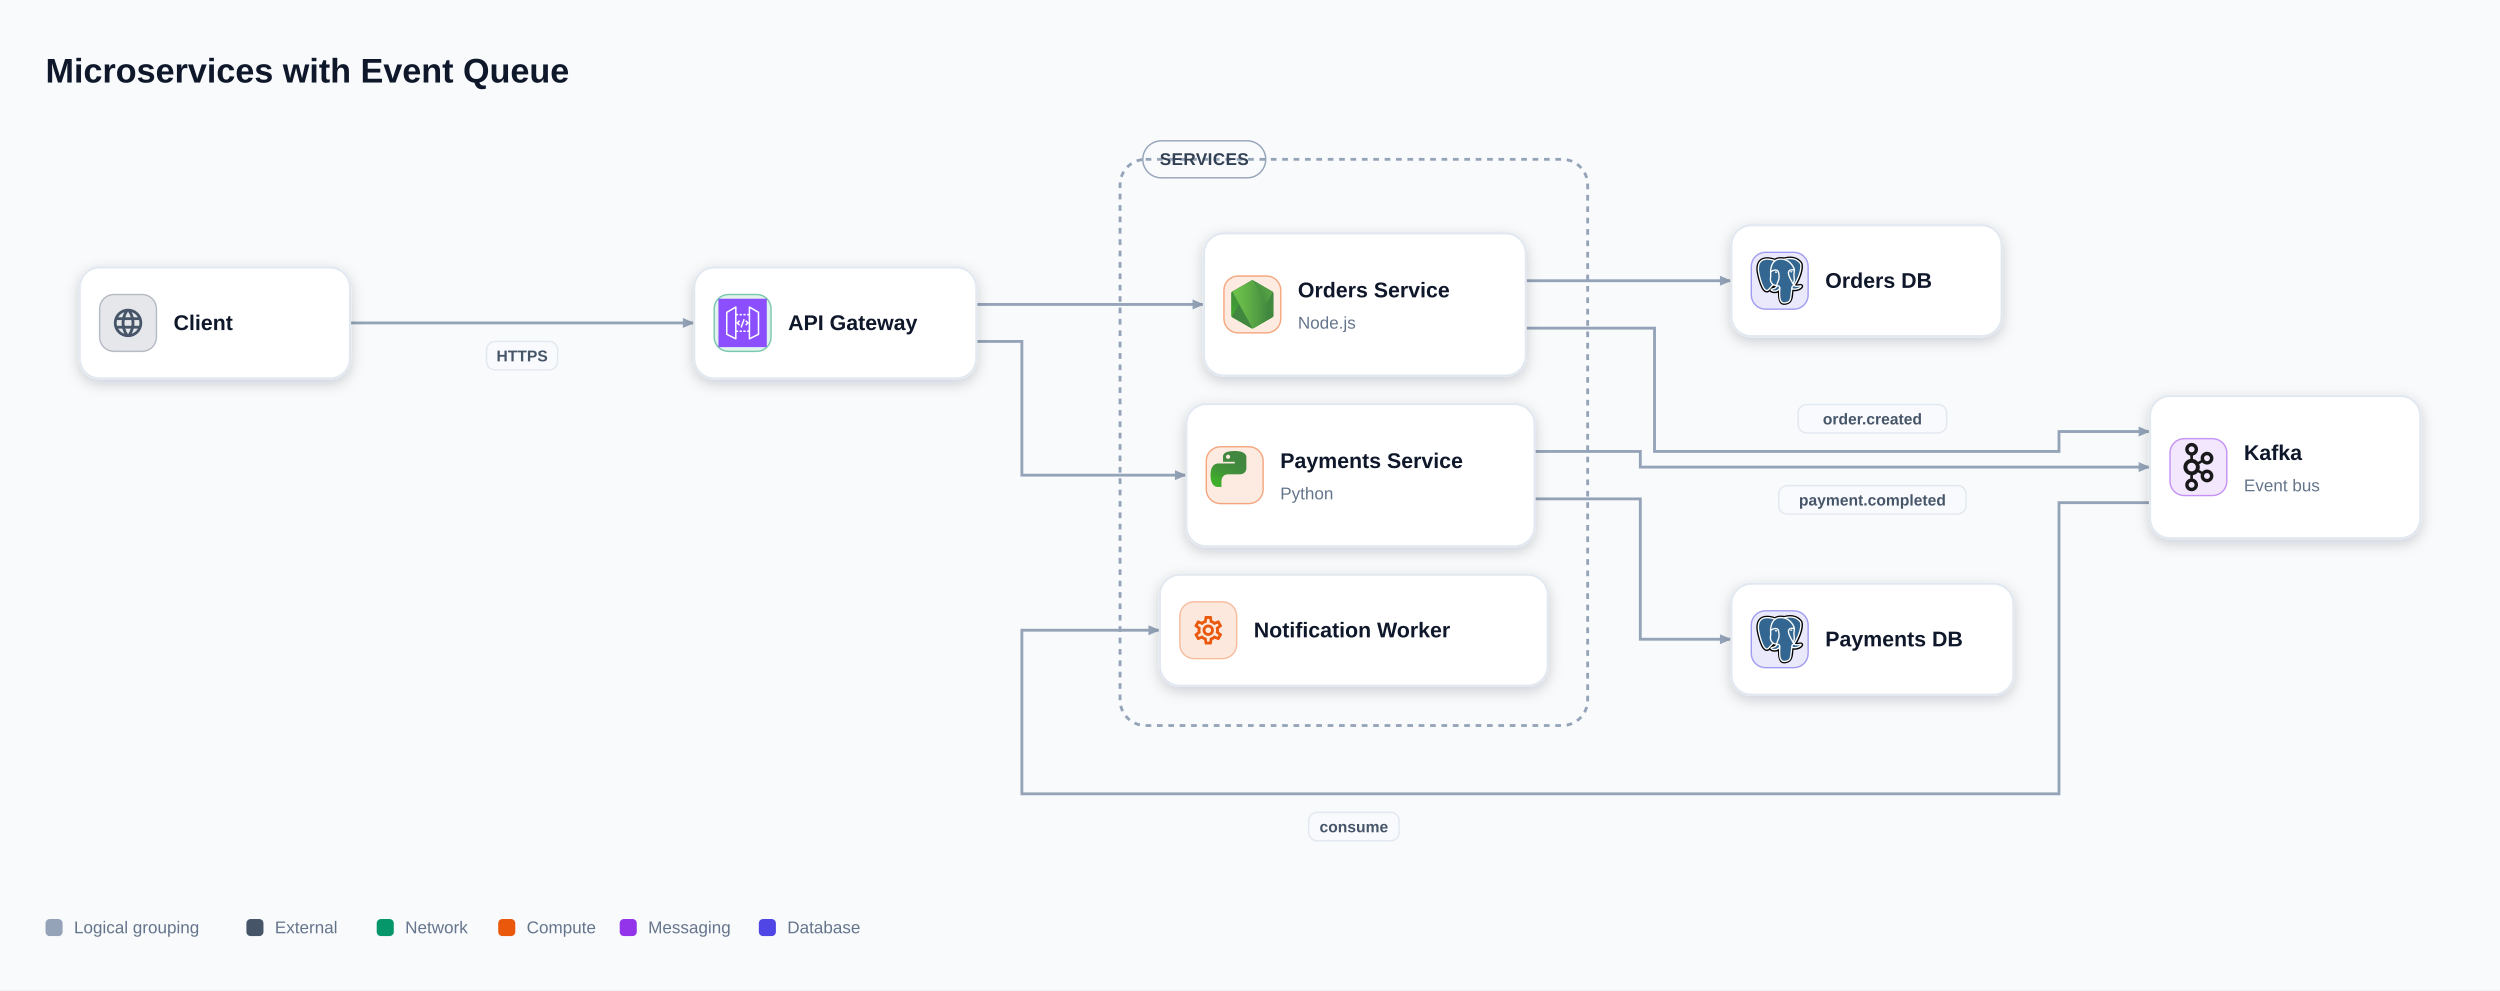
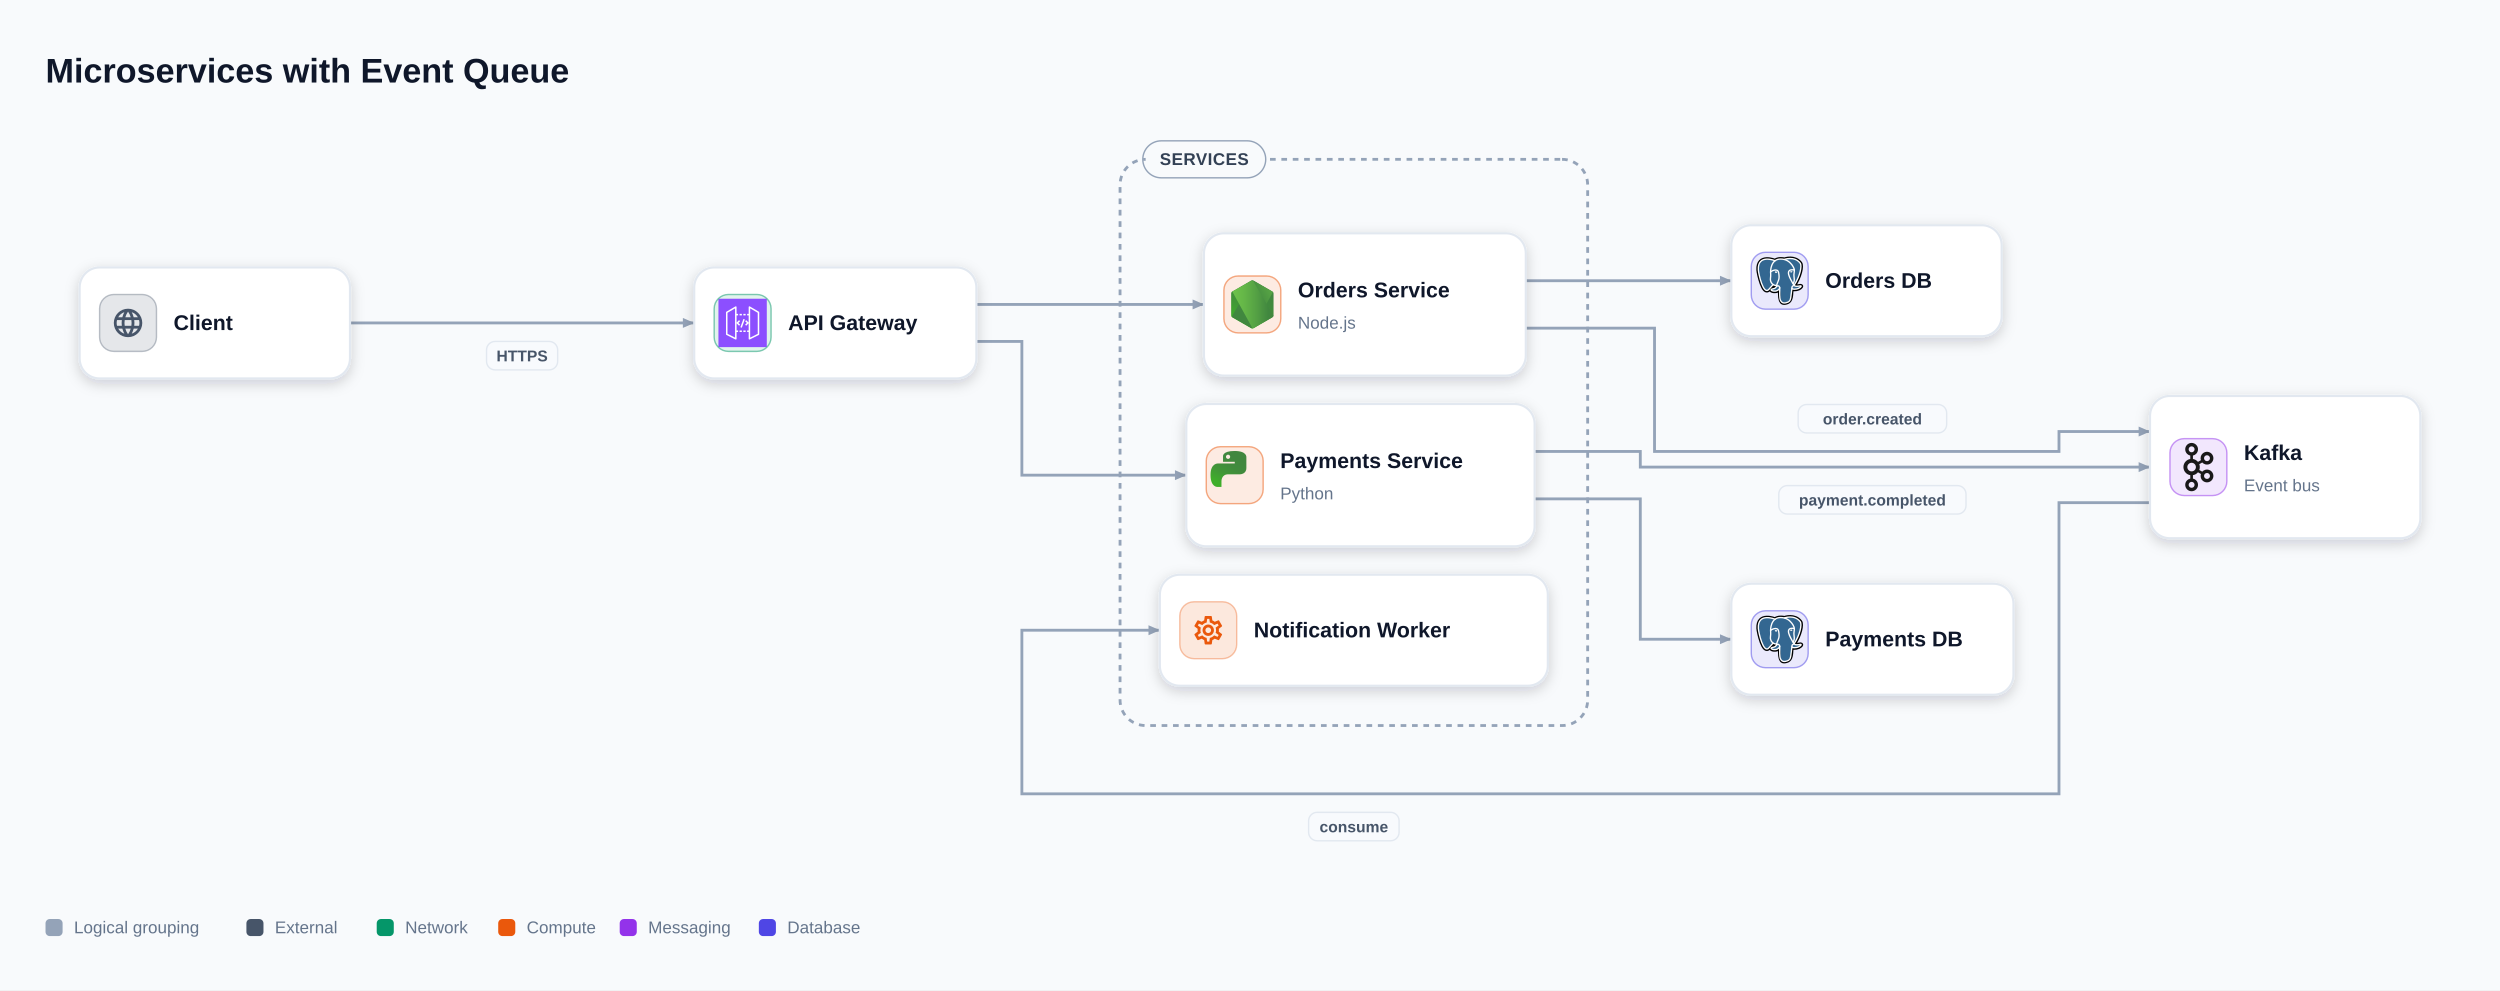
<svg xmlns="http://www.w3.org/2000/svg" xmlns:xlink="http://www.w3.org/1999/xlink" width="1757.3" height="696" viewBox="0 0 1757.3 696">
  <defs>
    <filter id="card-shadow" x="-40%" y="-40%" width="180%" height="180%">
      <feDropShadow dx="0" dy="3" stdDeviation="5" flood-color="rgba(15, 23, 42, 0.18)" />
    </filter>
  </defs>
  <rect x="0" y="0" width="1757.3" height="696" fill="#f8fafc" />
  <text x="32" y="58" font-family="&quot;Segoe UI&quot;, &quot;Helvetica Neue&quot;, Arial, sans-serif" font-size="24" font-weight="700" fill="#0f172a">Microservices with Event Queue</text>
  <g transform="translate(32, 88)">
    <g>
-       <rect x="755.3" y="24" width="328.7" height="398" rx="18" fill="#f8fafc" stroke="#94a3b8" stroke-width="2" stroke-dasharray="4 4" />
+       <rect x="755.3" y="24" width="328.7" height="398" rx="18" fill="#f8fafc" />
+       <path d="M860.7,24 L1066,24 M1066,24 A18,18 0 0 1 1084,42 L1084,404 A18,18 0 0 1 1066,422 L773.3,422 A18,18 0 0 1 755.3,404 L755.3,42 A18,18 0 0 1 773.3,24" fill="none" stroke="#94a3b8" stroke-width="2" stroke-dasharray="4 4" />
      <rect x="771.3" y="11" width="86.4" height="26" rx="13" fill="none" stroke="#94a3b8" stroke-width="1" />
      <text x="814.5" y="28" font-family="&quot;Segoe UI&quot;, &quot;Helvetica Neue&quot;, Arial, sans-serif" font-size="12" font-weight="700" letter-spacing="0.3" text-anchor="middle" fill="#334155">SERVICES</text>
    </g>
    <path d="M214,139 L456,139" fill="none" stroke="#94a3b8" stroke-width="2" />
    <path d="M-8,-3.5 L0,0 L-8,3.5 Z" fill="#94a3b8" transform="translate(456 139) rotate(0)" />
    <g>
      <rect x="310" y="152" width="50" height="20" rx="6" fill="rgba(248, 250, 252, 0.85)" stroke="#e2e8f0" stroke-width="1" />
      <text x="335" y="166" font-family="&quot;Segoe UI&quot;, &quot;Helvetica Neue&quot;, Arial, sans-serif" font-size="11" font-weight="600" text-anchor="middle" fill="#475569">HTTPS</text>
    </g>
    <path d="M654.3,126 L814.3,126" fill="none" stroke="#94a3b8" stroke-width="2" />
    <path d="M-8,-3.5 L0,0 L-8,3.5 Z" fill="#94a3b8" transform="translate(814.3 126) rotate(0)" />
    <path d="M654.3,152 L686.3,152 L686.3,246 L801.9,246" fill="none" stroke="#94a3b8" stroke-width="2" />
    <path d="M-8,-3.5 L0,0 L-8,3.5 Z" fill="#94a3b8" transform="translate(801.9 246) rotate(0)" />
    <path d="M1040.5,109.333 L1185,109.333" fill="none" stroke="#94a3b8" stroke-width="2" />
    <path d="M-8,-3.5 L0,0 L-8,3.5 Z" fill="#94a3b8" transform="translate(1185 109.3333) rotate(0)" />
    <path d="M1046.7,262.667 L1121,262.667 L1121,361.333 L1185,361.333" fill="none" stroke="#94a3b8" stroke-width="2" />
    <path d="M-8,-3.5 L0,0 L-8,3.5 Z" fill="#94a3b8" transform="translate(1185 361.3333) rotate(0)" />
    <path d="M1040.5,142.667 L1131,142.667 L1131,229.333 L1415.3,229.333 L1415.3,215.333 L1479.3,215.333" fill="none" stroke="#94a3b8" stroke-width="2" />
    <path d="M-8,-3.5 L0,0 L-8,3.5 Z" fill="#94a3b8" transform="translate(1479.3 215.3333) rotate(0)" />
    <g>
      <rect x="1231.95" y="196.333" width="104.4" height="20" rx="6" fill="rgba(248, 250, 252, 0.85)" stroke="#e2e8f0" stroke-width="1" />
      <text x="1284.15" y="210.333" font-family="&quot;Segoe UI&quot;, &quot;Helvetica Neue&quot;, Arial, sans-serif" font-size="11" font-weight="600" text-anchor="middle" fill="#475569">order.created</text>
    </g>
    <path d="M1046.7,229.333 L1121,229.333 L1121,240.333 L1479.3,240.333" fill="none" stroke="#94a3b8" stroke-width="2" />
    <path d="M-8,-3.5 L0,0 L-8,3.5 Z" fill="#94a3b8" transform="translate(1479.3 240.3333) rotate(0)" />
    <g>
      <rect x="1218.35" y="253.333" width="131.6" height="20" rx="6" fill="rgba(248, 250, 252, 0.85)" stroke="#e2e8f0" stroke-width="1" />
      <text x="1284.15" y="267.333" font-family="&quot;Segoe UI&quot;, &quot;Helvetica Neue&quot;, Arial, sans-serif" font-size="11" font-weight="600" text-anchor="middle" fill="#475569">payment.completed</text>
    </g>
    <path d="M1479.3,265.333 L1415.3,265.333 L1415.3,470 L686.3,470 L686.3,355 L783.3,355" fill="none" stroke="#94a3b8" stroke-width="2" />
    <path d="M-8,-3.5 L0,0 L-8,3.5 Z" fill="#94a3b8" transform="translate(783.3 355) rotate(0)" />
    <g>
      <rect x="887.85" y="483" width="63.6" height="20" rx="6" fill="rgba(248, 250, 252, 0.85)" stroke="#e2e8f0" stroke-width="1" />
      <text x="919.65" y="497" font-family="&quot;Segoe UI&quot;, &quot;Helvetica Neue&quot;, Arial, sans-serif" font-size="11" font-weight="600" text-anchor="middle" fill="#475569">consume</text>
    </g>
    <g transform="translate(24, 100)">
      <rect x="0" y="0" width="190" height="78" rx="14" fill="#ffffff" stroke="#e2e8f0" stroke-width="1.5" filter="url(#card-shadow)" />
      <rect x="14" y="19" width="40" height="40" rx="10" fill="#475569" fill-opacity="0.14" stroke="#475569" stroke-opacity="0.35" />
      <svg x="22" y="27" width="24" height="24" viewBox="0 0 24 24">
        <path fill="#475569" d="M16.36 14c.08-.66.14-1.32.14-2s-.06-1.34-.14-2h3.38c.16.64.26 1.31.26 2s-.1 1.36-.26 2m-5.15 5.56c.6-1.11 1.06-2.31 1.38-3.56h2.95a8.03 8.03 0 0 1-4.33 3.56M14.34 14H9.66c-.1-.66-.16-1.32-.16-2s.06-1.35.16-2h4.68c.09.65.16 1.32.16 2s-.07 1.34-.16 2M12 19.96c-.83-1.2-1.5-2.53-1.91-3.96h3.82c-.41 1.43-1.08 2.76-1.91 3.96M8 8H5.08A7.92 7.92 0 0 1 9.4 4.44C8.8 5.55 8.35 6.75 8 8m-2.92 8H8c.35 1.25.8 2.45 1.4 3.56A8 8 0 0 1 5.08 16m-.82-2C4.1 13.36 4 12.69 4 12s.1-1.36.26-2h3.38c-.08.66-.14 1.32-.14 2s.06 1.34.14 2M12 4.03c.83 1.2 1.5 2.54 1.91 3.97h-3.82c.41-1.43 1.08-2.77 1.91-3.97M18.92 8h-2.95a15.7 15.7 0 0 0-1.38-3.56c1.84.63 3.37 1.9 4.33 3.56M12 2C6.47 2 2 6.5 2 12a10 10 0 0 0 10 10a10 10 0 0 0 10-10A10 10 0 0 0 12 2" />
      </svg>
      <text x="66" y="44" font-family="&quot;Segoe UI&quot;, &quot;Helvetica Neue&quot;, Arial, sans-serif" font-size="15" font-weight="600" fill="#0f172a">Client</text>
    </g>
    <g transform="translate(456, 100)">
      <rect x="0" y="0" width="198.3" height="78" rx="14" fill="#ffffff" stroke="#e2e8f0" stroke-width="1.5" filter="url(#card-shadow)" />
      <clipPath id="clip-badge-gateway">
        <rect x="14" y="19" width="40" height="40" rx="10" />
      </clipPath>
      <rect x="14" y="19" width="40" height="40" rx="10" fill="#059669" fill-opacity="0.12" />
      <g clip-path="url(#clip-badge-gateway)">
        <svg x="17" y="22" width="34" height="34" viewBox="0 0 64 64">
          <g id="Icon-Architecture/48/Arch_Amazon-API-Gateway_48">
            <g id="Icon-Architecture-BG/48/Networking-Content-Delivery">
              <rect id="Rectangle" width="64" height="64" fill="#8C4FFF" />
            </g>
            <g id="Icon-Service/48/Amazon-API-Gateway_48">
              <path id="Amazon-API-Gateway_Icon_48_Squid" fill-rule="evenodd" clip-rule="evenodd" d="M28 44H31V42H28V44ZM33 44H36V42H33V44ZM28 22H31V20H28V22ZM33 22H36V20H33V22ZM22 12.741L12 18.574V46.382L22 51.382V12.741ZM24 20H26V22H24V42H26V44H24V53C24 53.347 23.82 53.668 23.525 53.851C23.365 53.95 23.183 54 23 54C22.847 54 22.694 53.965 22.553 53.895L10.553 47.895C10.214 47.725 10 47.379 10 47V18C10 17.645 10.188 17.315 10.496 17.136L22.496 10.136C22.805 9.956 23.188 9.955 23.498 10.133C23.809 10.311 24 10.642 24 11V20ZM52 18.574L42 12.741V51.382L52 46.382V18.574ZM54 18V47C54 47.379 53.786 47.725 53.447 47.895L41.447 53.895C41.306 53.965 41.153 54 41 54C40.817 54 40.635 53.95 40.475 53.851C40.18 53.668 40 53.347 40 53V44H38V42H40V22H38V20H40V11C40 10.642 40.191 10.311 40.502 10.133C40.812 9.956 41.195 9.956 41.504 10.136L53.504 17.136C53.812 17.315 54 17.645 54 18ZM34.939 27.342L33.061 26.658L29.061 37.658L30.939 38.342L34.939 27.342ZM39.707 32.707C40.098 32.316 40.098 31.684 39.707 31.293L36.707 28.293L35.293 29.707L37.586 32L35.293 34.293L36.707 35.707L39.707 32.707ZM27.293 35.707L24.293 32.707C23.902 32.316 23.902 31.684 24.293 31.293L27.293 28.293L28.707 29.707L26.414 32L28.707 34.293L27.293 35.707Z" fill="white" />
            </g>
          </g>
        </svg>
      </g>
      <rect x="14" y="19" width="40" height="40" rx="10" fill="none" stroke="#059669" stroke-opacity="0.5" />
      <text x="66" y="44" font-family="&quot;Segoe UI&quot;, &quot;Helvetica Neue&quot;, Arial, sans-serif" font-size="15" font-weight="600" fill="#0f172a">API Gateway</text>
    </g>
    <g transform="translate(1479.3, 190.3333)">
      <rect x="0" y="0" width="190" height="100" rx="14" fill="#ffffff" stroke="#e2e8f0" stroke-width="1.5" filter="url(#card-shadow)" />
      <clipPath id="clip-badge-kafka">
        <rect x="14" y="30" width="40" height="40" rx="10" />
      </clipPath>
      <rect x="14" y="30" width="40" height="40" rx="10" fill="#9333ea" fill-opacity="0.12" />
      <g clip-path="url(#clip-badge-kafka)">
        <svg x="17" y="33" width="34" height="34" viewBox="-78.5 0 413 413">
          <g>
            <path d="M87.932,36.714 C83.383,32.143 77.036,29.32 69.981,29.32 C62.952,29.32 56.655,32.143 52.159,36.714 L52.03,36.714 C47.494,41.263 44.671,47.614 44.671,54.643 C44.671,61.699 47.494,67.996 52.03,72.519 L52.159,72.621 C56.655,77.17 62.952,79.967 69.981,79.967 C77.036,79.967 83.383,77.17 87.932,72.621 L87.999,72.519 C92.557,67.996 95.353,61.699 95.353,54.643 C95.353,47.614 92.557,41.263 87.999,36.714 L87.932,36.714 Z M69.981,383.354 C77.036,383.354 83.383,380.481 87.932,375.986 L87.999,375.852 C92.557,371.365 95.353,365.014 95.353,358.035 C95.353,350.979 92.557,344.655 87.999,340.083 L87.932,340.083 C83.383,335.458 77.036,332.662 69.981,332.662 C62.952,332.662 56.655,335.458 52.159,340.083 L52.03,340.083 C47.494,344.655 44.671,350.979 44.671,358.035 C44.671,365.014 47.494,371.365 52.03,375.852 L52.159,375.986 C56.655,380.481 62.952,383.354 69.981,383.354 Z M207.953,306.634 C214.228,304.988 219.91,300.961 223.376,294.873 L223.844,293.986 C226.926,288.21 227.488,281.547 225.842,275.642 C224.183,269.318 220.107,263.725 214.032,260.224 L213.68,259.987 C207.762,256.745 201.018,256.04 194.823,257.713 C188.526,259.283 182.871,263.488 179.423,269.527 C175.931,275.508 175.2,282.408 176.872,288.758 C178.598,295.002 182.634,300.649 188.669,304.176 L188.709,304.176 C194.756,307.651 201.607,308.28 207.953,306.634 Z M95.969,180.387 C89.315,173.75 80.145,169.593 69.981,169.593 C59.857,169.593 50.709,173.75 44.069,180.387 C37.459,187.001 33.383,196.148 33.383,206.285 C33.383,216.45 37.459,225.624 44.069,232.314 C50.709,238.896 59.857,243.026 69.981,243.026 C80.145,243.026 89.315,238.896 95.969,232.314 C102.592,225.624 106.668,216.45 106.668,206.285 C106.668,196.148 102.592,187.001 95.969,180.387 Z M81.358,137.223 C96.085,139.649 109.335,146.705 119.446,156.896 L119.526,156.896 C121.132,158.515 122.702,160.268 124.151,162.043 L149.435,147.414 C146.036,137.143 145.88,126.403 148.609,116.342 C152.218,102.855 160.959,90.782 174.062,83.205 L174.495,82.946 C187.456,75.6 202.191,74.084 215.495,77.692 C228.964,81.296 241.117,90.077 248.681,103.172 L248.681,103.198 C256.21,116.213 257.74,131.158 254.145,144.591 C250.564,158.069 241.782,170.222 228.692,177.746 L225.24,179.789 L224.888,179.789 C212.779,185.56 199.462,186.452 187.233,183.236 C177.189,180.569 167.975,174.977 160.763,167.007 L135.52,181.591 C138.419,189.271 140.029,197.557 140.029,206.285 C140.029,214.987 138.419,223.376 135.52,231.109 L160.763,245.64 C167.975,237.567 177.189,232.077 187.233,229.41 C200.702,225.726 215.638,227.296 228.692,234.9 L229.526,235.293 L229.526,235.346 C242.139,242.973 250.604,254.787 254.145,268.113 C257.74,281.466 256.21,296.416 248.681,309.457 L248.227,310.371 L248.173,310.291 C240.609,322.864 228.692,331.382 215.535,334.986 C202.035,338.54 187.103,337.024 174.062,329.527 L174.062,329.42 C160.959,321.842 152.218,309.742 148.609,296.287 C145.88,286.252 146.036,275.508 149.435,265.241 L124.151,250.657 C122.702,252.437 121.132,254.109 119.526,255.728 L119.446,255.804 C109.335,265.946 96.085,273.002 81.358,275.352 L81.358,304.569 C91.852,306.763 101.258,312.017 108.631,319.385 L108.666,319.465 C118.545,329.29 124.66,342.982 124.66,358.035 C124.66,373.038 118.545,386.645 108.666,396.524 L108.631,396.68 C98.685,406.559 85.033,412.673 69.981,412.673 C55.009,412.673 41.339,406.559 31.42,396.68 L31.385,396.68 L31.385,396.524 C21.492,386.645 15.364,373.038 15.364,358.035 C15.364,342.982 21.492,329.29 31.385,319.465 L31.385,319.385 L31.42,319.385 C38.779,312.017 48.199,306.763 58.666,304.569 L58.666,275.352 C43.926,273.002 30.716,265.946 20.618,255.804 L20.511,255.728 C7.89,243.053 0,225.624 0,206.285 C0,187.001 7.89,169.571 20.511,156.896 L20.618,156.896 C30.716,146.705 43.926,139.649 58.666,137.223 L58.666,108.136 C48.199,105.861 38.779,100.612 31.42,93.293 L31.385,93.293 L31.385,93.213 C21.492,83.285 15.364,69.695 15.364,54.643 C15.364,39.667 21.492,25.948 31.385,16.069 L31.42,16.02 C41.339,6.115 55.009,0 69.981,0 C85.033,0 98.685,6.115 108.631,16.02 L108.631,16.069 L108.666,16.069 C118.545,25.948 124.66,39.667 124.66,54.643 C124.66,69.695 118.545,83.285 108.666,93.213 L108.631,93.293 C101.258,100.612 91.852,105.861 81.358,108.136 L81.358,137.223 Z M223.376,117.831 L223.166,117.519 C219.674,111.637 214.108,107.716 207.953,106.017 C201.607,104.345 194.756,105.054 188.669,108.528 L188.709,108.528 C182.634,111.976 178.571,117.622 176.872,123.946 C175.2,130.217 175.931,137.143 179.423,143.177 L179.539,143.338 C183.04,149.292 188.606,153.288 194.823,154.907 C201.072,156.66 208.034,155.928 214.032,152.427 L214.358,152.271 C220.263,148.743 224.196,143.177 225.842,137.063 C227.515,130.765 226.85,123.866 223.376,117.831 Z" fill="#1A1919">
</path>
          </g>
        </svg>
      </g>
      <rect x="14" y="30" width="40" height="40" rx="10" fill="none" stroke="#9333ea" stroke-opacity="0.5" />
      <text x="66" y="45" font-family="&quot;Segoe UI&quot;, &quot;Helvetica Neue&quot;, Arial, sans-serif" font-size="15" font-weight="600" fill="#0f172a">Kafka</text>
      <text x="66" y="67" font-family="&quot;Segoe UI&quot;, &quot;Helvetica Neue&quot;, Arial, sans-serif" font-size="12" fill="#64748b">Event bus</text>
    </g>
    <g transform="translate(1185, 70.33333)">
      <rect x="0" y="0" width="190" height="78" rx="14" fill="#ffffff" stroke="#e2e8f0" stroke-width="1.5" filter="url(#card-shadow)" />
      <clipPath id="clip-badge-ordersdb">
        <rect x="14" y="19" width="40" height="40" rx="10" />
      </clipPath>
      <rect x="14" y="19" width="40" height="40" rx="10" fill="#4f46e5" fill-opacity="0.12" />
      <g clip-path="url(#clip-badge-ordersdb)">
        <svg x="17" y="22" width="34" height="34" viewBox="0 0 432.071 445.383">
          <g style="fill-rule:nonzero;clip-rule:nonzero;fill:none;stroke:#fff;stroke-width:12.465;stroke-linecap:round;stroke-linejoin:round;stroke-miterlimit:4">
            <path d="M323.205 324.227c2.833-23.601 1.984-27.062 19.563-23.239l4.463.392c13.517.615 31.199-2.174 41.587-7 22.362-10.376 35.622-27.7 13.572-23.148-50.297 10.376-53.755-6.655-53.755-6.655 53.111-78.803 75.313-178.836 56.149-203.322-52.27-66.789-142.748-35.206-144.262-34.386l-.482.089c-9.938-2.062-21.06-3.294-33.554-3.496-22.761-.374-40.032 5.967-53.133 15.904 0 0-161.408-66.498-153.899 83.628 1.597 31.936 45.777 241.655 98.47 178.31 19.259-23.163 37.871-42.748 37.871-42.748 9.242 6.14 20.307 9.272 31.912 8.147l.897-.765c-.281 2.876-.157 5.689.359 9.019-13.572 15.167-9.584 17.83-36.723 23.416-27.457 5.659-11.326 15.734-.797 18.367 12.768 3.193 42.305 7.716 62.268-20.224l-.795 3.188c5.325 4.26 4.965 30.619 5.72 49.452.756 18.834 2.017 36.409 5.856 46.771 3.839 10.36 8.369 37.05 44.036 29.406 29.809-6.388 52.6-15.582 54.677-101.107" style="fill:#000;stroke:#000;stroke-width:37.395;stroke-linecap:butt;stroke-linejoin:miter" />
            <path stroke="none" d="M402.395 271.23c-50.302 10.376-53.76-6.655-53.76-6.655 53.111-78.808 75.313-178.843 56.153-203.326-52.27-66.785-142.752-35.2-144.262-34.38l-.486.087c-9.938-2.063-21.06-3.292-33.56-3.496-22.761-.373-40.026 5.967-53.127 15.902 0 0-161.411-66.495-153.904 83.63 1.597 31.938 45.776 241.657 98.471 178.312 19.26-23.163 37.869-42.748 37.869-42.748 9.243 6.14 20.308 9.272 31.908 8.147l.901-.765c-.28 2.876-.152 5.689.361 9.019-13.575 15.167-9.586 17.83-36.723 23.416-27.459 5.659-11.328 15.734-.796 18.367 12.768 3.193 42.307 7.716 62.266-20.224l-.796 3.188c5.319 4.26 9.054 27.711 8.428 48.969-.626 21.259-1.044 35.854 3.147 47.254 4.191 11.4 8.368 37.05 44.042 29.406 29.809-6.388 45.256-22.942 47.405-50.555 1.525-19.631 4.976-16.729 5.194-34.28l2.768-8.309c3.192-26.611.507-35.196 18.872-31.203l4.463.392c13.517.615 31.208-2.174 41.591-7 22.358-10.376 35.618-27.7 13.573-23.148z" style="fill:#336791;stroke:none" />
            <path d="M215.866 286.484c-1.385 49.516.348 99.377 5.193 111.495 4.848 12.118 15.223 35.688 50.9 28.045 29.806-6.39 40.651-18.756 45.357-46.051 3.466-20.082 10.148-75.854 11.005-87.281M173.104 38.256S11.583-27.76 19.092 122.365c1.597 31.938 45.779 241.664 98.473 178.316 19.256-23.166 36.671-41.335 36.671-41.335M260.349 26.207c-5.591 1.753 89.848-34.889 144.087 34.417 19.159 24.484-3.043 124.519-56.153 203.329" />
            <path d="M348.282 263.953s3.461 17.036 53.764 6.653c22.04-4.552 8.776 12.774-13.577 23.155-18.345 8.514-59.474 10.696-60.146-1.069-1.729-30.355 21.647-21.133 19.96-28.739-1.525-6.85-11.979-13.573-18.894-30.338-6.037-14.633-82.796-126.849 21.287-110.183 3.813-.789-27.146-99.002-124.553-100.599-97.385-1.597-94.19 119.762-94.19 119.762" style="stroke-linejoin:bevel" />
            <path d="M188.604 274.334c-13.577 15.166-9.584 17.829-36.723 23.417-27.459 5.66-11.326 15.733-.797 18.365 12.768 3.195 42.307 7.718 62.266-20.229 6.078-8.509-.036-22.086-8.385-25.547-4.034-1.671-9.428-3.765-16.361 3.994z" />
            <path d="M187.715 274.069c-1.368-8.917 2.93-19.528 7.536-31.942 6.922-18.626 22.893-37.255 10.117-96.339-9.523-44.029-73.396-9.163-73.436-3.193-.039 5.968 2.889 30.26-1.067 58.548-5.162 36.913 23.488 68.132 56.479 64.938" />
            <path d="M172.517 141.7c-.288 2.039 3.733 7.48 8.976 8.207 5.234.73 9.714-3.522 9.998-5.559.284-2.039-3.732-4.285-8.977-5.015-5.237-.731-9.719.333-9.996 2.367z" style="fill:#fff;stroke-width:4.155;stroke-linecap:butt;stroke-linejoin:miter" />
            <path d="M331.941 137.543c.284 2.039-3.732 7.48-8.976 8.207-5.238.73-9.718-3.522-10.005-5.559-.277-2.039 3.74-4.285 8.979-5.015 5.239-.73 9.718.333 10.002 2.368z" style="fill:#fff;stroke-width:2.078;stroke-linecap:butt;stroke-linejoin:miter" />
            <path d="M350.676 123.432c.863 15.994-3.445 26.888-3.988 43.914-.804 24.748 11.799 53.074-7.191 81.435" />
          </g>
        </svg>
      </g>
      <rect x="14" y="19" width="40" height="40" rx="10" fill="none" stroke="#4f46e5" stroke-opacity="0.5" />
      <text x="66" y="44" font-family="&quot;Segoe UI&quot;, &quot;Helvetica Neue&quot;, Arial, sans-serif" font-size="15" font-weight="600" fill="#0f172a">Orders DB</text>
    </g>
    <g transform="translate(1185, 322.3333)">
      <rect x="0" y="0" width="198.3" height="78" rx="14" fill="#ffffff" stroke="#e2e8f0" stroke-width="1.5" filter="url(#card-shadow)" />
      <clipPath id="clip-badge-paymentsdb">
        <rect x="14" y="19" width="40" height="40" rx="10" />
      </clipPath>
      <rect x="14" y="19" width="40" height="40" rx="10" fill="#4f46e5" fill-opacity="0.12" />
      <g clip-path="url(#clip-badge-paymentsdb)">
        <svg x="17" y="22" width="34" height="34" viewBox="0 0 432.071 445.383">
          <g style="fill-rule:nonzero;clip-rule:nonzero;fill:none;stroke:#fff;stroke-width:12.465;stroke-linecap:round;stroke-linejoin:round;stroke-miterlimit:4">
            <path d="M323.205 324.227c2.833-23.601 1.984-27.062 19.563-23.239l4.463.392c13.517.615 31.199-2.174 41.587-7 22.362-10.376 35.622-27.7 13.572-23.148-50.297 10.376-53.755-6.655-53.755-6.655 53.111-78.803 75.313-178.836 56.149-203.322-52.27-66.789-142.748-35.206-144.262-34.386l-.482.089c-9.938-2.062-21.06-3.294-33.554-3.496-22.761-.374-40.032 5.967-53.133 15.904 0 0-161.408-66.498-153.899 83.628 1.597 31.936 45.777 241.655 98.47 178.31 19.259-23.163 37.871-42.748 37.871-42.748 9.242 6.14 20.307 9.272 31.912 8.147l.897-.765c-.281 2.876-.157 5.689.359 9.019-13.572 15.167-9.584 17.83-36.723 23.416-27.457 5.659-11.326 15.734-.797 18.367 12.768 3.193 42.305 7.716 62.268-20.224l-.795 3.188c5.325 4.26 4.965 30.619 5.72 49.452.756 18.834 2.017 36.409 5.856 46.771 3.839 10.36 8.369 37.05 44.036 29.406 29.809-6.388 52.6-15.582 54.677-101.107" style="fill:#000;stroke:#000;stroke-width:37.395;stroke-linecap:butt;stroke-linejoin:miter" />
            <path stroke="none" d="M402.395 271.23c-50.302 10.376-53.76-6.655-53.76-6.655 53.111-78.808 75.313-178.843 56.153-203.326-52.27-66.785-142.752-35.2-144.262-34.38l-.486.087c-9.938-2.063-21.06-3.292-33.56-3.496-22.761-.373-40.026 5.967-53.127 15.902 0 0-161.411-66.495-153.904 83.63 1.597 31.938 45.776 241.657 98.471 178.312 19.26-23.163 37.869-42.748 37.869-42.748 9.243 6.14 20.308 9.272 31.908 8.147l.901-.765c-.28 2.876-.152 5.689.361 9.019-13.575 15.167-9.586 17.83-36.723 23.416-27.459 5.659-11.328 15.734-.796 18.367 12.768 3.193 42.307 7.716 62.266-20.224l-.796 3.188c5.319 4.26 9.054 27.711 8.428 48.969-.626 21.259-1.044 35.854 3.147 47.254 4.191 11.4 8.368 37.05 44.042 29.406 29.809-6.388 45.256-22.942 47.405-50.555 1.525-19.631 4.976-16.729 5.194-34.28l2.768-8.309c3.192-26.611.507-35.196 18.872-31.203l4.463.392c13.517.615 31.208-2.174 41.591-7 22.358-10.376 35.618-27.7 13.573-23.148z" style="fill:#336791;stroke:none" />
            <path d="M215.866 286.484c-1.385 49.516.348 99.377 5.193 111.495 4.848 12.118 15.223 35.688 50.9 28.045 29.806-6.39 40.651-18.756 45.357-46.051 3.466-20.082 10.148-75.854 11.005-87.281M173.104 38.256S11.583-27.76 19.092 122.365c1.597 31.938 45.779 241.664 98.473 178.316 19.256-23.166 36.671-41.335 36.671-41.335M260.349 26.207c-5.591 1.753 89.848-34.889 144.087 34.417 19.159 24.484-3.043 124.519-56.153 203.329" />
            <path d="M348.282 263.953s3.461 17.036 53.764 6.653c22.04-4.552 8.776 12.774-13.577 23.155-18.345 8.514-59.474 10.696-60.146-1.069-1.729-30.355 21.647-21.133 19.96-28.739-1.525-6.85-11.979-13.573-18.894-30.338-6.037-14.633-82.796-126.849 21.287-110.183 3.813-.789-27.146-99.002-124.553-100.599-97.385-1.597-94.19 119.762-94.19 119.762" style="stroke-linejoin:bevel" />
            <path d="M188.604 274.334c-13.577 15.166-9.584 17.829-36.723 23.417-27.459 5.66-11.326 15.733-.797 18.365 12.768 3.195 42.307 7.718 62.266-20.229 6.078-8.509-.036-22.086-8.385-25.547-4.034-1.671-9.428-3.765-16.361 3.994z" />
            <path d="M187.715 274.069c-1.368-8.917 2.93-19.528 7.536-31.942 6.922-18.626 22.893-37.255 10.117-96.339-9.523-44.029-73.396-9.163-73.436-3.193-.039 5.968 2.889 30.26-1.067 58.548-5.162 36.913 23.488 68.132 56.479 64.938" />
            <path d="M172.517 141.7c-.288 2.039 3.733 7.48 8.976 8.207 5.234.73 9.714-3.522 9.998-5.559.284-2.039-3.732-4.285-8.977-5.015-5.237-.731-9.719.333-9.996 2.367z" style="fill:#fff;stroke-width:4.155;stroke-linecap:butt;stroke-linejoin:miter" />
            <path d="M331.941 137.543c.284 2.039-3.732 7.48-8.976 8.207-5.238.73-9.718-3.522-10.005-5.559-.277-2.039 3.74-4.285 8.979-5.015 5.239-.73 9.718.333 10.002 2.368z" style="fill:#fff;stroke-width:2.078;stroke-linecap:butt;stroke-linejoin:miter" />
            <path d="M350.676 123.432c.863 15.994-3.445 26.888-3.988 43.914-.804 24.748 11.799 53.074-7.191 81.435" />
          </g>
        </svg>
      </g>
      <rect x="14" y="19" width="40" height="40" rx="10" fill="none" stroke="#4f46e5" stroke-opacity="0.5" />
      <text x="66" y="44" font-family="&quot;Segoe UI&quot;, &quot;Helvetica Neue&quot;, Arial, sans-serif" font-size="15" font-weight="600" fill="#0f172a">Payments DB</text>
    </g>
    <g transform="translate(814.3, 76)">
      <rect x="0" y="0" width="226.2" height="100" rx="14" fill="#ffffff" stroke="#e2e8f0" stroke-width="1.5" filter="url(#card-shadow)" />
      <clipPath id="clip-badge-orders">
        <rect x="14" y="30" width="40" height="40" rx="10" />
      </clipPath>
      <rect x="14" y="30" width="40" height="40" rx="10" fill="#ea580c" fill-opacity="0.12" />
      <g clip-path="url(#clip-badge-orders)">
        <svg x="17" y="33" width="34" height="34" viewBox="0 0 256 292">
          <defs>
            <linearGradient id="a" x1="68.188%" x2="27.823%" y1="17.487%" y2="89.755%">
              <stop offset="0%" stop-color="#41873F" />
              <stop offset="32.88%" stop-color="#418B3D" />
              <stop offset="63.52%" stop-color="#419637" />
              <stop offset="93.19%" stop-color="#3FA92D" />
              <stop offset="100%" stop-color="#3FAE2A" />
            </linearGradient>
            <linearGradient id="c" x1="43.277%" x2="159.245%" y1="55.169%" y2="-18.306%">
              <stop offset="13.76%" stop-color="#41873F" />
              <stop offset="40.32%" stop-color="#54A044" />
              <stop offset="71.36%" stop-color="#66B848" />
              <stop offset="90.81%" stop-color="#6CC04A" />
            </linearGradient>
            <linearGradient id="f" x1="-4.389%" x2="101.499%" y1="49.997%" y2="49.997%">
              <stop offset="9.192%" stop-color="#6CC04A" />
              <stop offset="28.64%" stop-color="#66B848" />
              <stop offset="59.68%" stop-color="#54A044" />
              <stop offset="86.24%" stop-color="#41873F" />
            </linearGradient>
            <path id="b" d="M134.923 1.832c-4.344-2.443-9.502-2.443-13.846 0L6.787 67.801C2.443 70.244 0 74.859 0 79.745v132.208c0 4.887 2.715 9.502 6.787 11.945l114.29 65.968c4.344 2.444 9.502 2.444 13.846 0l114.29-65.968c4.344-2.443 6.787-7.058 6.787-11.945V79.745c0-4.886-2.715-9.501-6.787-11.944L134.923 1.832Z" />
            <path id="e" d="M134.923 1.832c-4.344-2.443-9.502-2.443-13.846 0L6.787 67.801C2.443 70.244 0 74.859 0 79.745v132.208c0 4.887 2.715 9.502 6.787 11.945l114.29 65.968c4.344 2.444 9.502 2.444 13.846 0l114.29-65.968c4.344-2.443 6.787-7.058 6.787-11.945V79.745c0-4.886-2.715-9.501-6.787-11.944L134.923 1.832Z" />
          </defs>
          <path fill="url(#a)" d="M134.923 1.832c-4.344-2.443-9.502-2.443-13.846 0L6.787 67.801C2.443 70.244 0 74.859 0 79.745v132.208c0 4.887 2.715 9.502 6.787 11.945l114.29 65.968c4.344 2.444 9.502 2.444 13.846 0l114.29-65.968c4.344-2.443 6.787-7.058 6.787-11.945V79.745c0-4.886-2.715-9.501-6.787-11.944L134.923 1.832Z" />
          <mask id="d" fill="#fff">
            <use xlink:href="#b" />
          </mask>
          <path fill="url(#c)" d="M249.485 67.8 134.65 1.833c-1.086-.542-2.443-1.085-3.529-1.357L2.443 220.912c1.086 1.357 2.444 2.443 3.8 3.258l114.834 65.968c3.258 1.9 7.059 2.443 10.588 1.357L252.47 70.515c-.815-1.086-1.9-1.9-2.986-2.714Z" mask="url(#d)" />
          <mask id="g" fill="#fff">
            <use xlink:href="#e" />
          </mask>
          <path fill="url(#f)" d="M249.756 223.898c3.258-1.9 5.701-5.158 6.787-8.687L130.579.204c-3.258-.543-6.787-.272-9.773 1.628L6.786 67.53l122.979 224.238c1.628-.272 3.529-.815 5.158-1.63l114.833-66.239Z" mask="url(#g)" />
        </svg>
      </g>
      <rect x="14" y="30" width="40" height="40" rx="10" fill="none" stroke="#ea580c" stroke-opacity="0.5" />
      <text x="66" y="45" font-family="&quot;Segoe UI&quot;, &quot;Helvetica Neue&quot;, Arial, sans-serif" font-size="15" font-weight="600" fill="#0f172a">Orders Service</text>
      <text x="66" y="67" font-family="&quot;Segoe UI&quot;, &quot;Helvetica Neue&quot;, Arial, sans-serif" font-size="12" fill="#64748b">Node.js</text>
    </g>
    <g transform="translate(801.9, 196)">
      <rect x="0" y="0" width="244.8" height="100" rx="14" fill="#ffffff" stroke="#e2e8f0" stroke-width="1.5" filter="url(#card-shadow)" />
      <clipPath id="clip-badge-payments">
        <rect x="14" y="30" width="40" height="40" rx="10" />
      </clipPath>
      <rect x="14" y="30" width="40" height="40" rx="10" fill="#ea580c" fill-opacity="0.12" />
      <g clip-path="url(#clip-badge-payments)">
        <svg x="17" y="33" width="34" height="34" viewBox="16 16 32 32">
          <path fill="url(#a)" d="M31.885 16c-8.124 0-7.617 3.523-7.617 3.523l.01 3.65h7.752v1.095H21.197S16 23.678 16 31.876c0 8.196 4.537 7.906 4.537 7.906h2.708v-3.804s-.146-4.537 4.465-4.537h7.688s4.32.07 4.32-4.175v-7.019S40.374 16 31.885 16zm-4.275 2.454a1.394 1.394 0 1 1 0 2.79 1.393 1.393 0 0 1-1.395-1.395c0-.771.624-1.395 1.395-1.395z" />
          <path fill="url(#b)" d="M32.115 47.833c8.124 0 7.617-3.523 7.617-3.523l-.01-3.65H31.97v-1.095h10.832S48 40.155 48 31.958c0-8.197-4.537-7.906-4.537-7.906h-2.708v3.803s.146 4.537-4.465 4.537h-7.688s-4.32-.07-4.32 4.175v7.019s-.656 4.247 7.833 4.247zm4.275-2.454a1.393 1.393 0 0 1-1.395-1.395 1.394 1.394 0 1 1 1.395 1.395z" />
          <defs>
            <linearGradient id="a" x1="19.075" x2="34.898" y1="18.782" y2="34.658" gradientUnits="userSpaceOnUse">
              <stop stop-color="#387EB8" />
              <stop offset="1" stop-color="#366994" />
            </linearGradient>
            <linearGradient id="b" x1="28.809" x2="45.803" y1="28.882" y2="45.163" gradientUnits="userSpaceOnUse">
              <stop stop-color="#FFE052" />
              <stop offset="1" stop-color="#FFC331" />
            </linearGradient>
          </defs>
        </svg>
      </g>
      <rect x="14" y="30" width="40" height="40" rx="10" fill="none" stroke="#ea580c" stroke-opacity="0.5" />
      <text x="66" y="45" font-family="&quot;Segoe UI&quot;, &quot;Helvetica Neue&quot;, Arial, sans-serif" font-size="15" font-weight="600" fill="#0f172a">Payments Service</text>
      <text x="66" y="67" font-family="&quot;Segoe UI&quot;, &quot;Helvetica Neue&quot;, Arial, sans-serif" font-size="12" fill="#64748b">Python</text>
    </g>
    <g transform="translate(783.3, 316)">
      <rect x="0" y="0" width="272.7" height="78" rx="14" fill="#ffffff" stroke="#e2e8f0" stroke-width="1.5" filter="url(#card-shadow)" />
      <rect x="14" y="19" width="40" height="40" rx="10" fill="#ea580c" fill-opacity="0.14" stroke="#ea580c" stroke-opacity="0.35" />
      <svg x="22" y="27" width="24" height="24" viewBox="0 0 24 24">
        <path fill="#ea580c" d="M12 8a4 4 0 0 1 4 4a4 4 0 0 1-4 4a4 4 0 0 1-4-4a4 4 0 0 1 4-4m0 2a2 2 0 0 0-2 2a2 2 0 0 0 2 2a2 2 0 0 0 2-2a2 2 0 0 0-2-2m-2 12c-.25 0-.46-.18-.5-.42l-.37-2.65c-.63-.25-1.17-.59-1.69-.99l-2.49 1.01c-.22.08-.49 0-.61-.22l-2-3.46a.493.493 0 0 1 .12-.64l2.11-1.66L4.5 12l.07-1l-2.11-1.63a.493.493 0 0 1-.12-.64l2-3.46c.12-.22.39-.31.61-.22l2.49 1c.52-.39 1.06-.73 1.69-.98l.37-2.65c.04-.24.25-.42.5-.42h4c.25 0 .46.18.5.42l.37 2.65c.63.25 1.17.59 1.69.98l2.49-1c.22-.09.49 0 .61.22l2 3.46c.13.22.07.49-.12.64L19.43 11l.07 1l-.07 1l2.11 1.63c.19.15.25.42.12.64l-2 3.46c-.12.22-.39.31-.61.22l-2.49-1c-.52.39-1.06.73-1.69.98l-.37 2.65c-.04.24-.25.42-.5.42zm1.25-18l-.37 2.61c-1.2.25-2.26.89-3.03 1.78L5.44 7.35l-.75 1.3L6.8 10.2a5.55 5.55 0 0 0 0 3.6l-2.12 1.56l.75 1.3l2.43-1.04c.77.88 1.82 1.52 3.01 1.76l.37 2.62h1.52l.37-2.61c1.19-.25 2.24-.89 3.01-1.77l2.43 1.04l.75-1.3l-2.12-1.55c.4-1.17.4-2.44 0-3.61l2.11-1.55l-.75-1.3l-2.41 1.04a5.42 5.42 0 0 0-3.03-1.77L12.75 4z" />
      </svg>
      <text x="66" y="44" font-family="&quot;Segoe UI&quot;, &quot;Helvetica Neue&quot;, Arial, sans-serif" font-size="15" font-weight="600" fill="#0f172a">Notification Worker</text>
    </g>
  </g>
  <g transform="translate(32, 640)">
    <g>
      <rect x="0" y="6" width="12" height="12" rx="3" fill="#94a3b8" />
      <text x="20" y="16" font-family="&quot;Segoe UI&quot;, &quot;Helvetica Neue&quot;, Arial, sans-serif" font-size="12" fill="#64748b">Logical grouping</text>
      <rect x="141.2" y="6" width="12" height="12" rx="3" fill="#475569" />
      <text x="161.2" y="16" font-family="&quot;Segoe UI&quot;, &quot;Helvetica Neue&quot;, Arial, sans-serif" font-size="12" fill="#64748b">External</text>
      <rect x="232.8" y="6" width="12" height="12" rx="3" fill="#059669" />
      <text x="252.8" y="16" font-family="&quot;Segoe UI&quot;, &quot;Helvetica Neue&quot;, Arial, sans-serif" font-size="12" fill="#64748b">Network</text>
      <rect x="318.2" y="6" width="12" height="12" rx="3" fill="#ea580c" />
      <text x="338.2" y="16" font-family="&quot;Segoe UI&quot;, &quot;Helvetica Neue&quot;, Arial, sans-serif" font-size="12" fill="#64748b">Compute</text>
      <rect x="403.6" y="6" width="12" height="12" rx="3" fill="#9333ea" />
      <text x="423.6" y="16" font-family="&quot;Segoe UI&quot;, &quot;Helvetica Neue&quot;, Arial, sans-serif" font-size="12" fill="#64748b">Messaging</text>
      <rect x="501.4" y="6" width="12" height="12" rx="3" fill="#4f46e5" />
      <text x="521.4" y="16" font-family="&quot;Segoe UI&quot;, &quot;Helvetica Neue&quot;, Arial, sans-serif" font-size="12" fill="#64748b">Database</text>
    </g>
  </g>
</svg>
